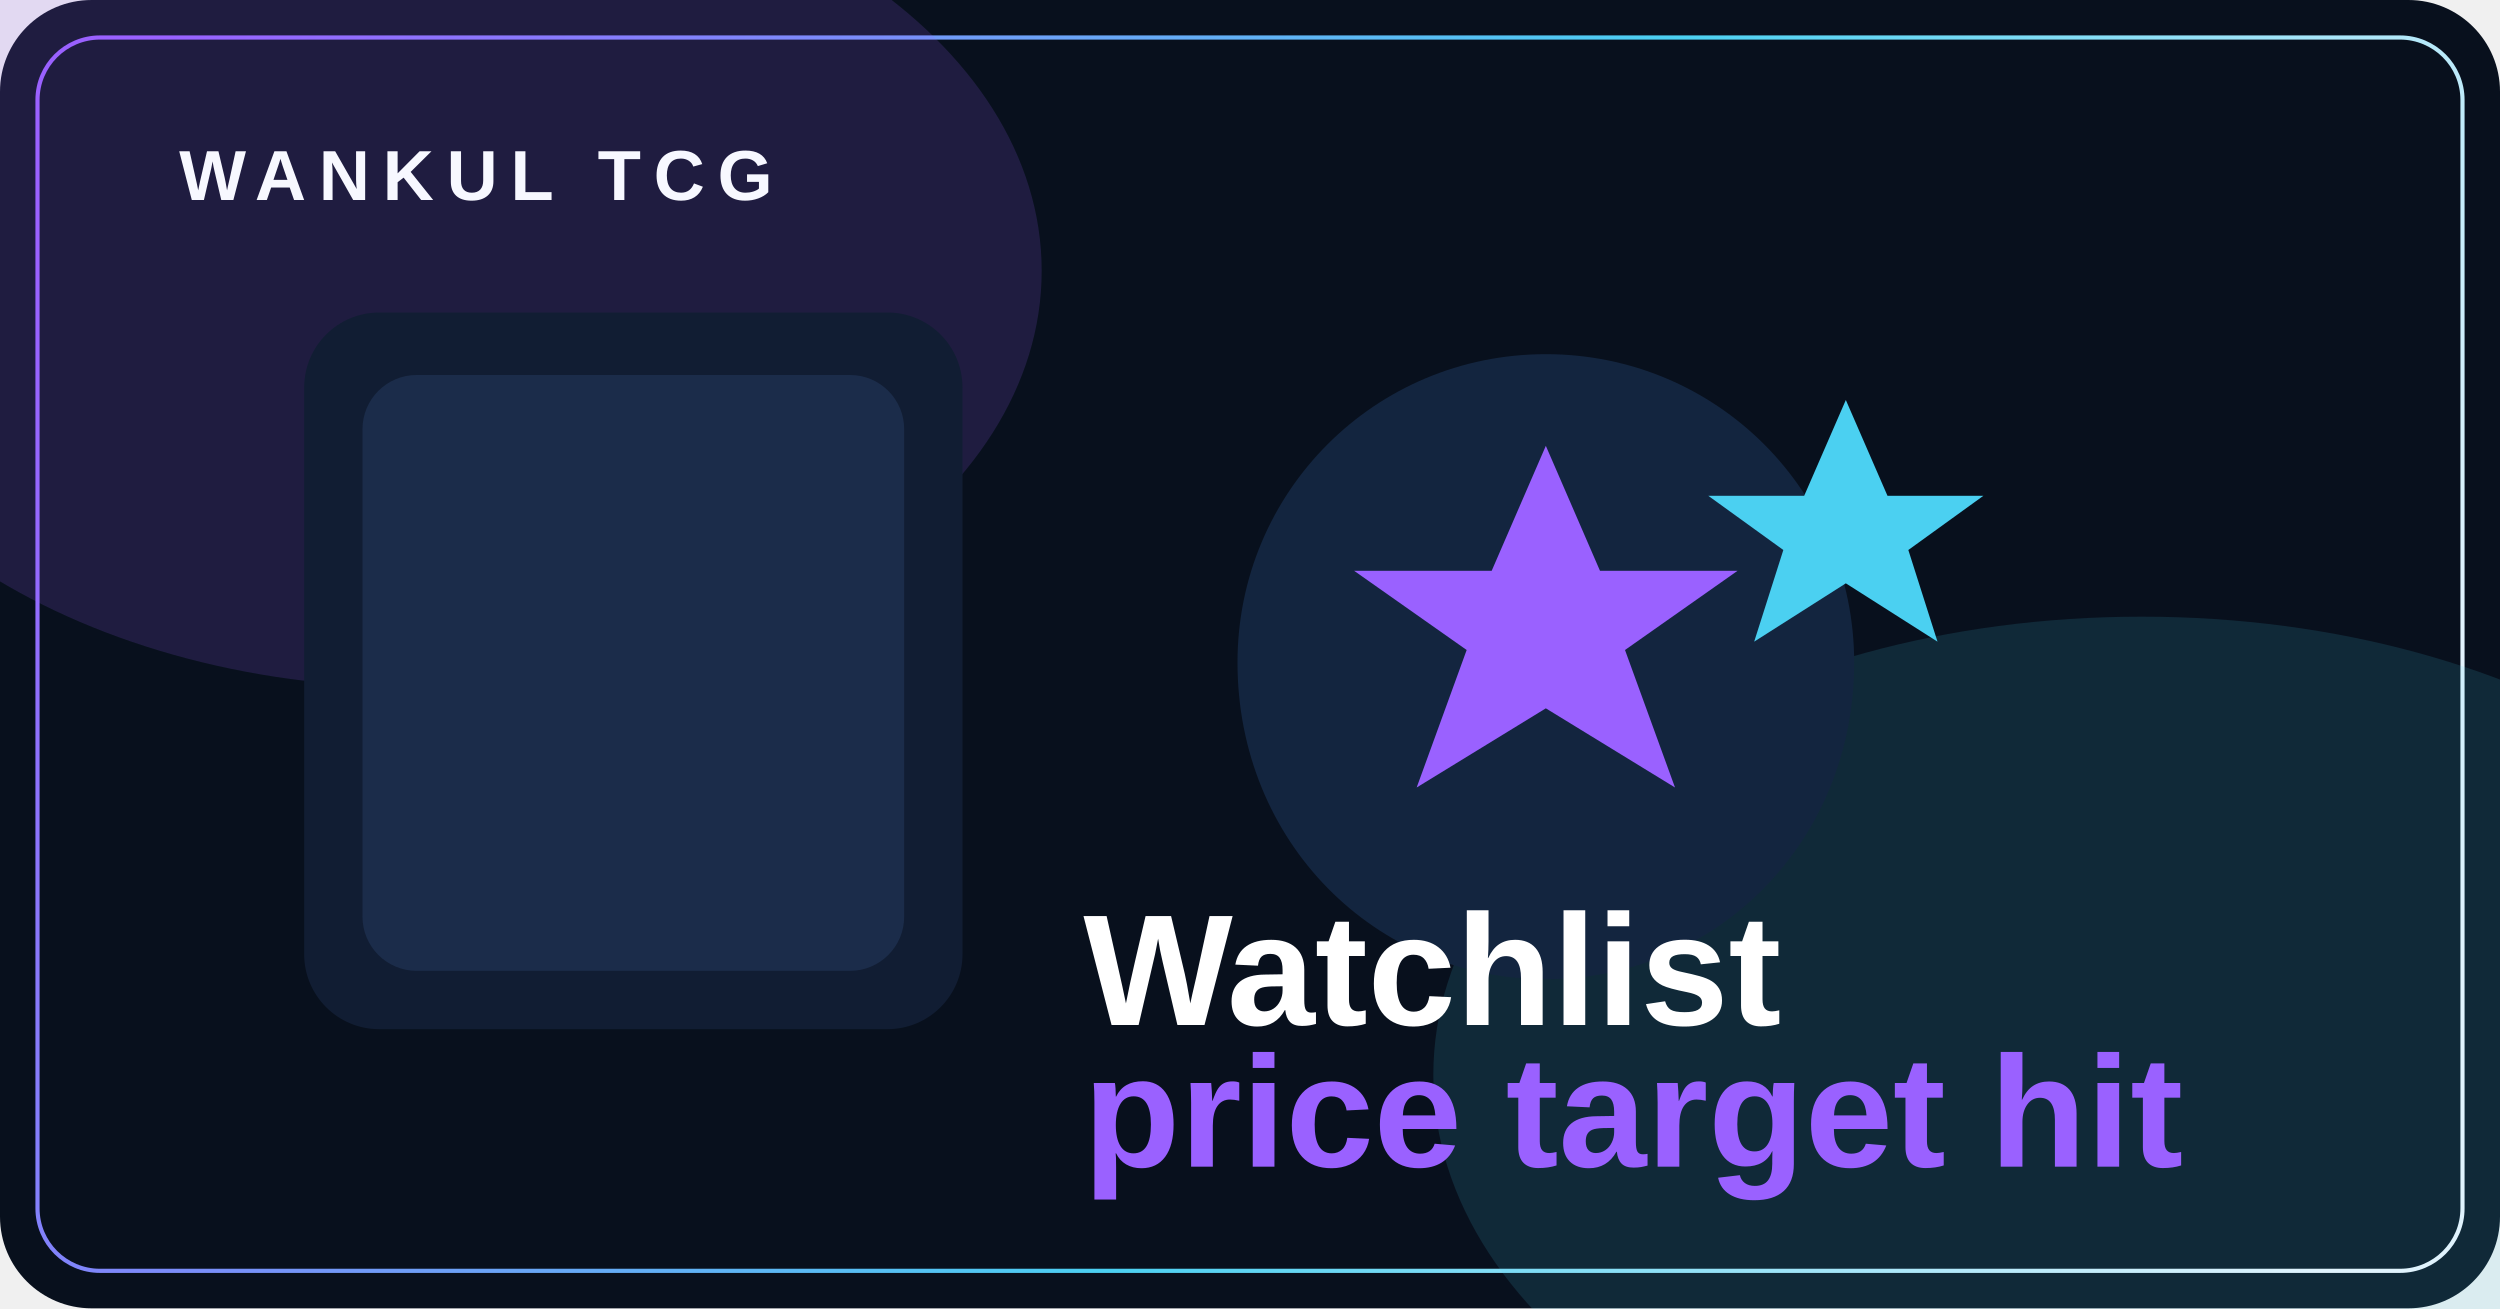
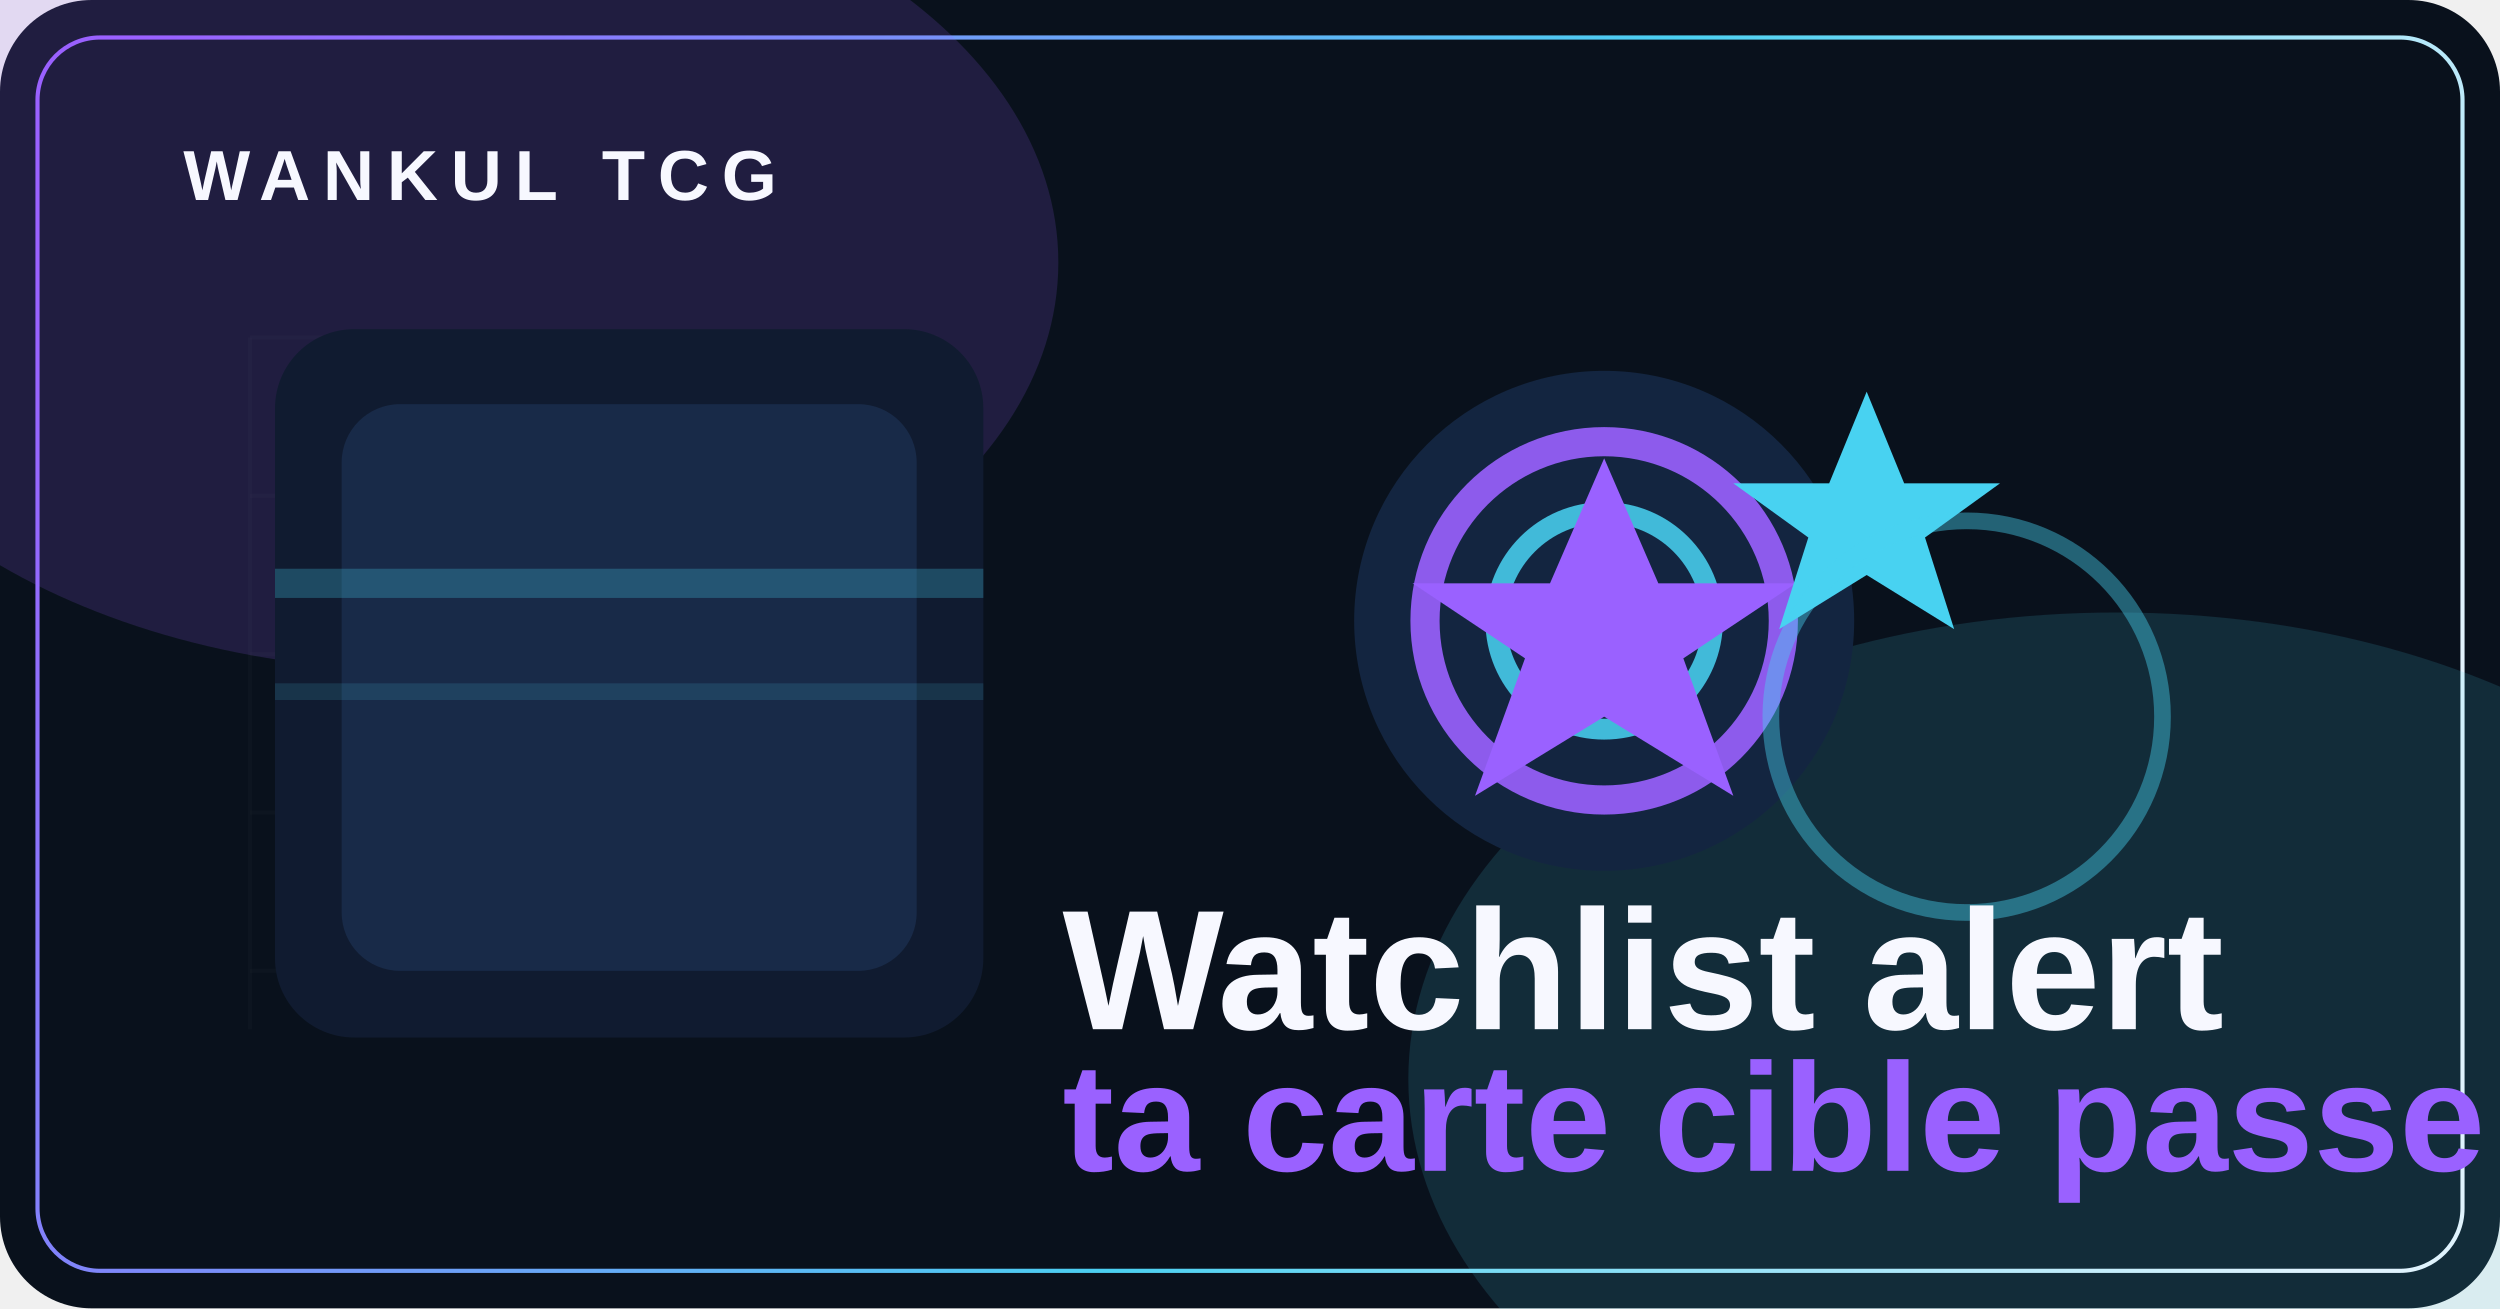
<svg xmlns="http://www.w3.org/2000/svg" width="1200" height="628" viewBox="0 0 1200 628" fill="none">
-   <rect width="1200" height="628" rx="44" fill="#08101D" />
+   <rect width="1200" height="628" rx="44" fill="#09111C" />
  <rect x="18" y="18" width="1164" height="592" rx="30" stroke="url(#stroke)" stroke-width="2" />
-   <ellipse cx="200" cy="130" rx="300" ry="200" fill="#9A61FF" fill-opacity="0.16" />
-   <ellipse cx="1028" cy="516" rx="340" ry="220" fill="#4BD0F1" fill-opacity="0.13" />
-   <rect x="146" y="150" width="316" height="344" rx="36" fill="#111D33" />
-   <rect x="174" y="180" width="260" height="286" rx="26" fill="#1B2C4A" />
-   <path d="M742 170C824 170 890 236 890 318C890 404 824 470 742 470C660 470 594 404 594 318C594 236 660 170 742 170Z" fill="#13253F" />
-   <path d="M742 214L768 274H834L780 312L804 378L742 340L680 378L704 312L650 274H716L742 214Z" fill="#9A61FF" />
-   <path d="M886 192L906 238H952L916 264L930 308L886 280L842 308L856 264L820 238H866L886 192Z" fill="#4BD0F1" />
-   <text x="86" y="96" fill="#F7F8FF" font-family="Arial, sans-serif" font-size="34" font-weight="700" letter-spacing="0.18em">WANKUL TCG</text>
-   <text x="520" y="492" fill="#FFFFFF" font-family="Arial, sans-serif" font-size="76" font-weight="900">Watchlist</text>
-   <text x="520" y="560" fill="#9A61FF" font-family="Arial, sans-serif" font-size="76" font-weight="900">price target hit</text>
+   <ellipse cx="204" cy="126" rx="304" ry="196" fill="#9A61FF" fill-opacity="0.16" />
+   <ellipse cx="1016" cy="518" rx="340" ry="224" fill="#4BD0F1" fill-opacity="0.14" />
+   <g opacity="0.3">
+     <path d="M120 162V494" stroke="#FFFFFF" stroke-opacity="0.05" stroke-width="2" />
+     <path d="M196 162V494" stroke="#FFFFFF" stroke-opacity="0.05" stroke-width="2" />
+     <path d="M272 162V494" stroke="#FFFFFF" stroke-opacity="0.05" stroke-width="2" />
+     <path d="M348 162V494" stroke="#FFFFFF" stroke-opacity="0.05" stroke-width="2" />
+     <path d="M120 162H450" stroke="#FFFFFF" stroke-opacity="0.05" stroke-width="2" />
+     <path d="M120 238H450" stroke="#FFFFFF" stroke-opacity="0.05" stroke-width="2" />
+     <path d="M120 314H450" stroke="#FFFFFF" stroke-opacity="0.05" stroke-width="2" />
+     <path d="M120 390H450" stroke="#FFFFFF" stroke-opacity="0.05" stroke-width="2" />
+     <path d="M120 466H450" stroke="#FFFFFF" stroke-opacity="0.05" stroke-width="2" />
+   </g>
+   <rect x="132" y="158" width="340" height="340" rx="38" fill="#101B30" />
+   <rect x="164" y="194" width="276" height="272" rx="28" fill="#182A48" />
+   <path d="M132 280H472" stroke="#48D2F1" stroke-opacity="0.26" stroke-width="14" />
+   <path d="M132 332H472" stroke="#48D2F1" stroke-opacity="0.14" stroke-width="8" />
+   <g>
+     <circle cx="770" cy="298" r="120" fill="#132540" />
+     <circle cx="770" cy="298" r="86" fill="none" stroke="#9A61FF" stroke-width="14" stroke-opacity="0.9" />
+     <circle cx="770" cy="298" r="52" fill="none" stroke="#48D2F1" stroke-width="10" stroke-opacity="0.86" />
+     <path d="M770 220L796 280H862L808 316L832 382L770 344L708 382L732 316L678 280H744L770 220Z" fill="#9A61FF" />
+   </g>
+   <path d="M896 188L914 232H960L924 258L938 302L896 276L854 302L868 258L832 232H878L896 188Z" fill="#48D2F1" />
+   <path d="M944 250C996 250 1038 292 1038 344C1038 396 996 438 944 438C892 438 850 396 850 344C850 292 892 250 944 250Z" stroke="#48D2F1" stroke-opacity="0.42" stroke-width="8" />
+   <text x="88" y="96" fill="#F7F8FF" font-family="Arial, sans-serif" font-size="34" font-weight="700" letter-spacing="0.18em">WANKUL TCG</text>
+   <text x="510" y="494" fill="#F7F8FF" font-family="Arial, sans-serif" font-size="82" font-weight="900">Watchlist alert</text>
+   <text x="510" y="562" fill="#9A61FF" font-family="Arial, sans-serif" font-size="74" font-weight="900">ta carte cible passe sous le seuil</text>
  <defs>
-     <linearGradient id="stroke" x1="48" y1="62" x2="1134" y2="564" gradientUnits="userSpaceOnUse">
+     <linearGradient id="stroke" x1="48" y1="62" x2="1136" y2="564" gradientUnits="userSpaceOnUse">
      <stop stop-color="#9A61FF" />
      <stop offset="0.56" stop-color="#4BD0F1" />
      <stop offset="1" stop-color="#F7F8FF" />
    </linearGradient>
  </defs>
</svg>
